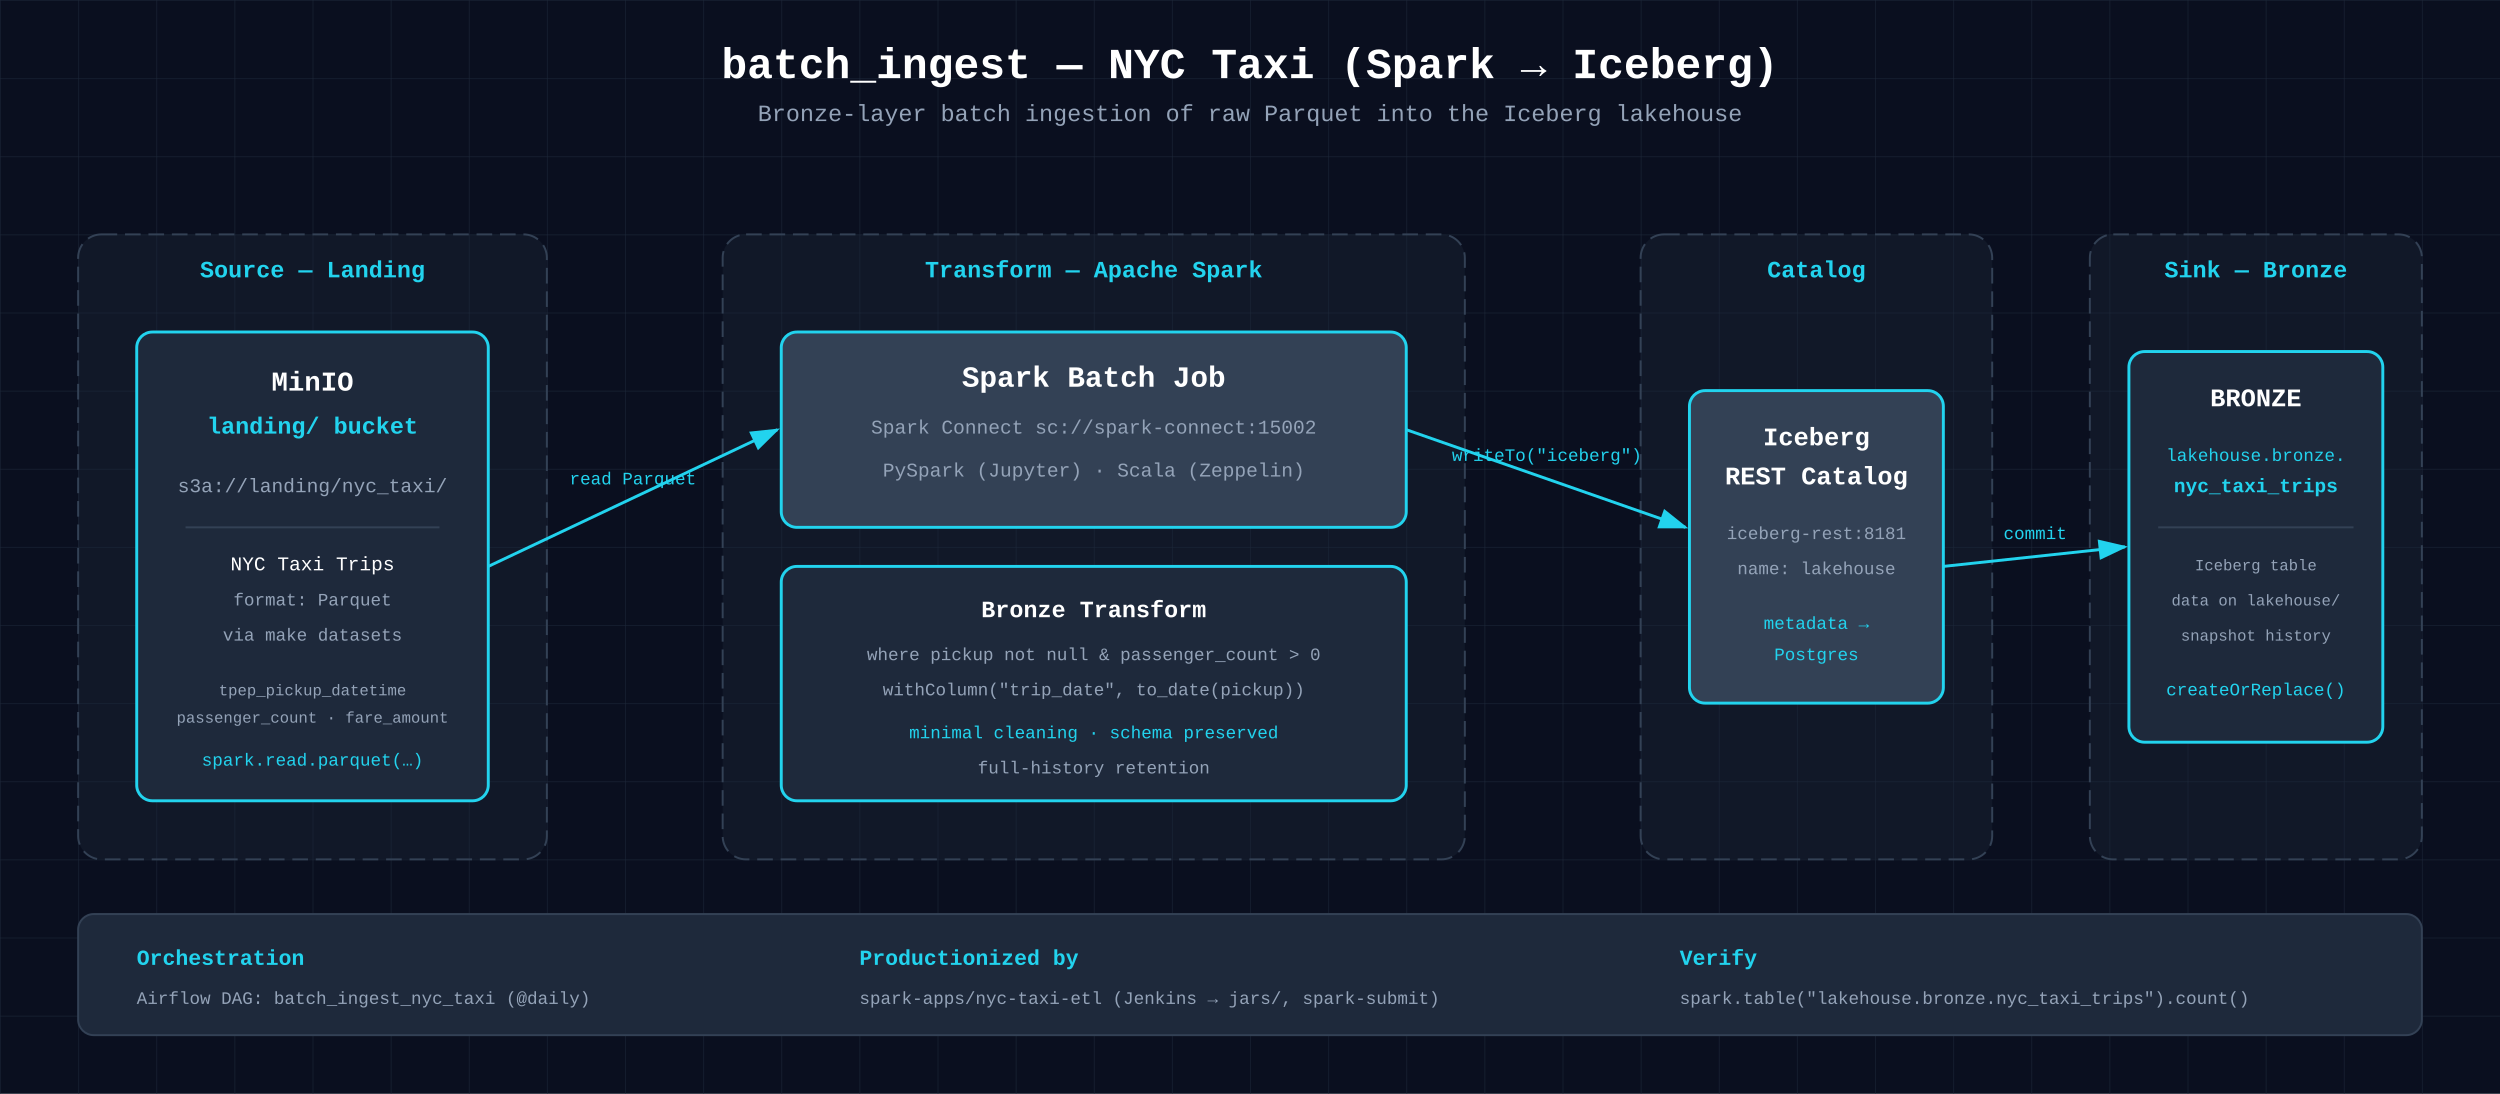
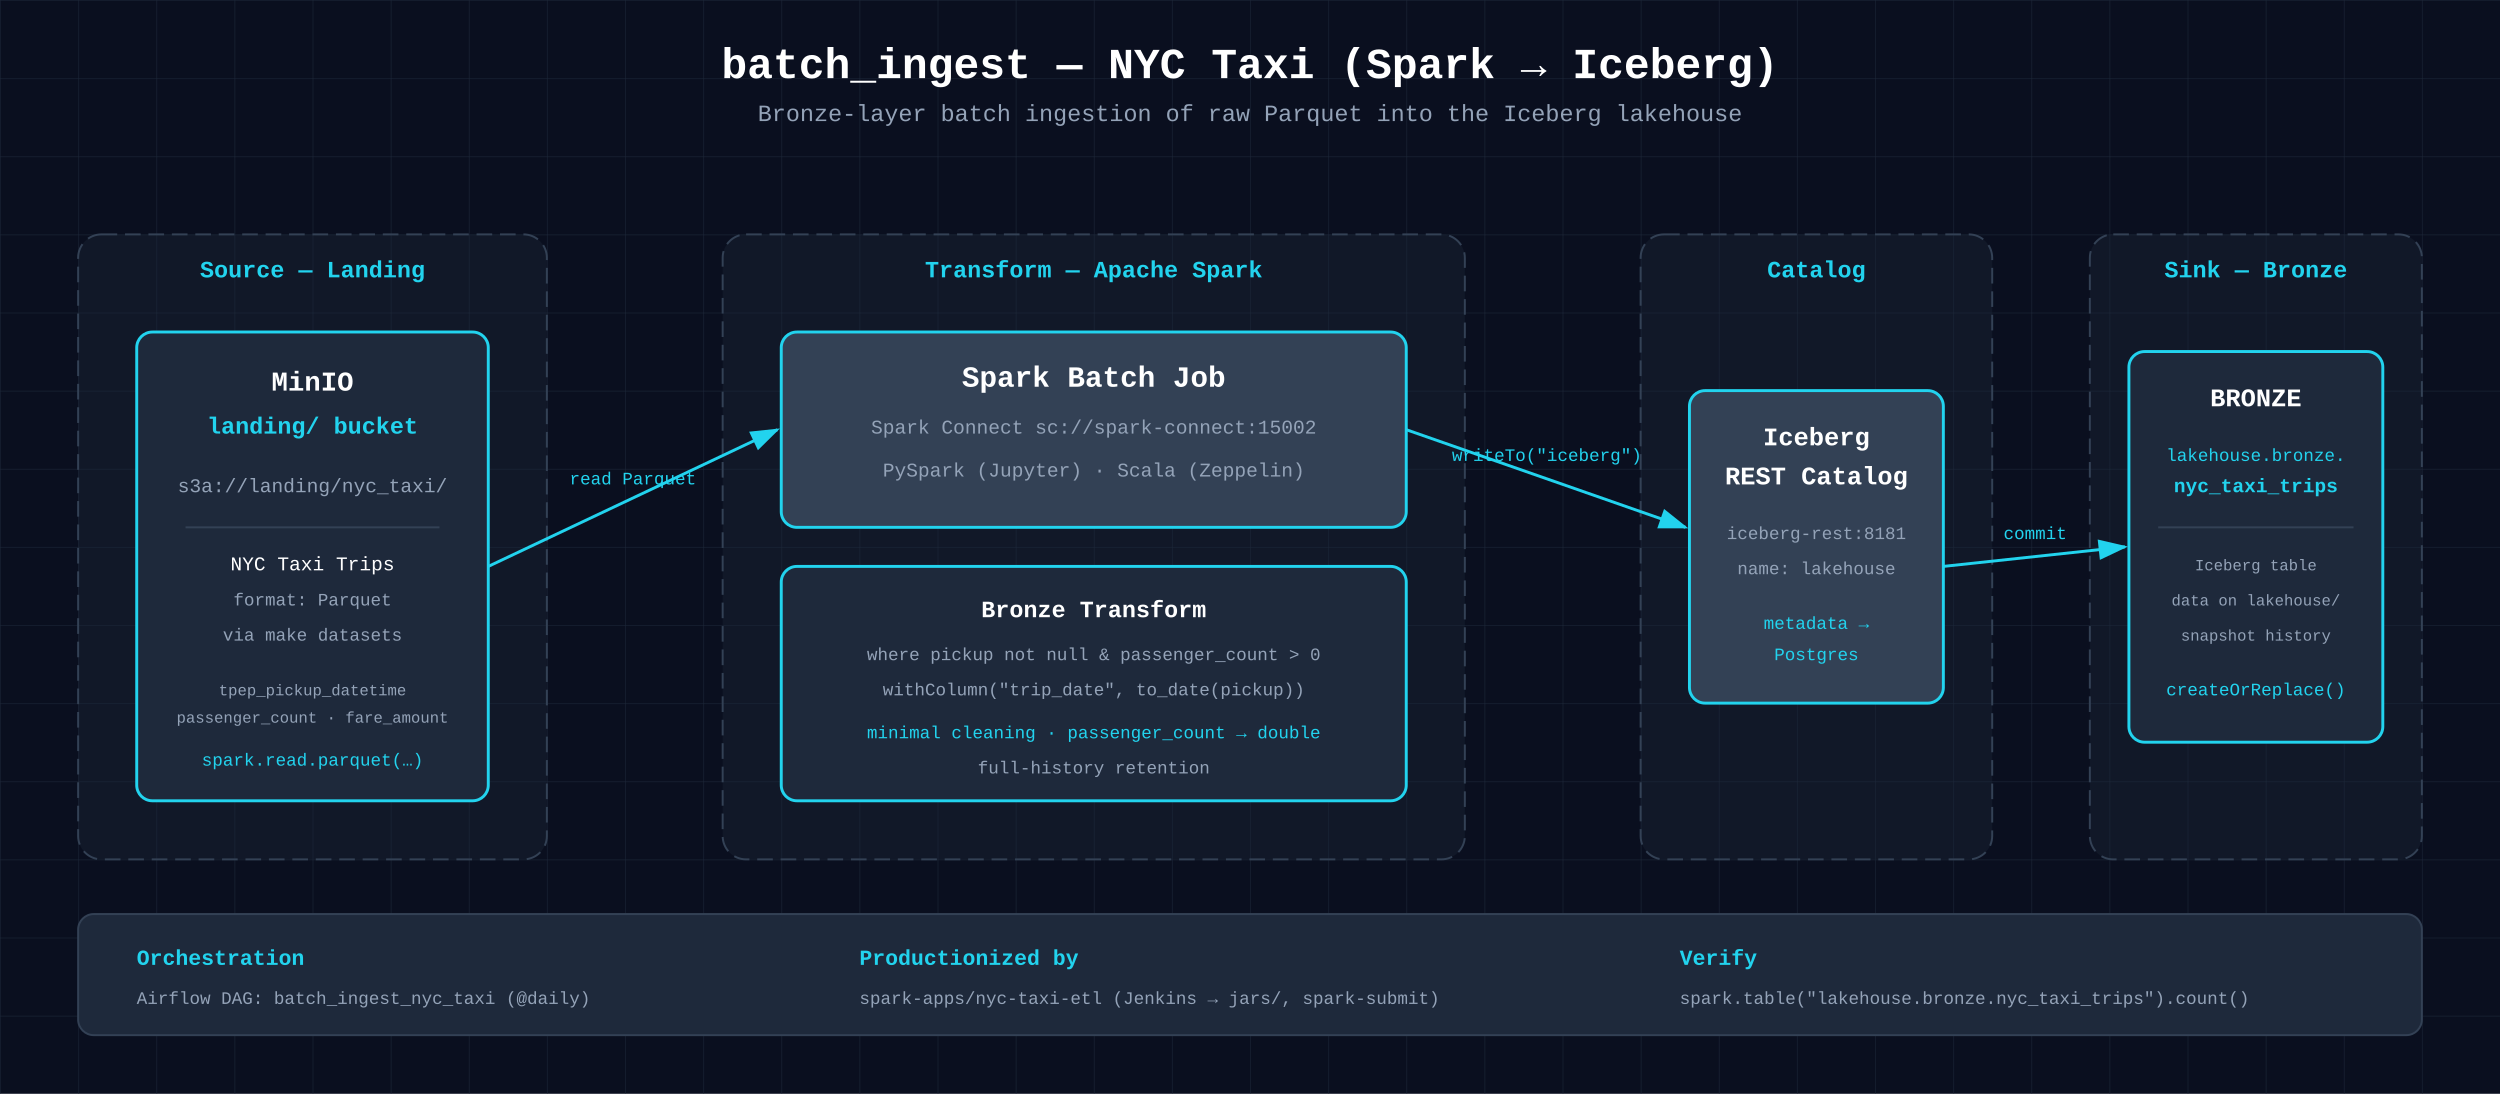
<svg xmlns="http://www.w3.org/2000/svg" width="1280" height="560" viewBox="0 0 1280 560" font-family="'JetBrains Mono', 'Courier New', monospace">
  <defs>
    <marker id="arrowhead" markerWidth="10" markerHeight="7" refX="9" refY="3.5" orient="auto">
      <polygon points="0 0, 10 3.5, 0 7" fill="#22d3ee" />
    </marker>
    <pattern id="grid" width="40" height="40" patternUnits="userSpaceOnUse">
      <path d="M 40 0 L 0 0 0 40" fill="none" stroke="#1e293b" stroke-width="0.5" />
    </pattern>
  </defs>
  <rect width="1280" height="560" fill="#0a0f1f" />
  <rect width="1280" height="560" fill="url(#grid)" />
  <text x="640" y="40" fill="#ffffff" font-size="22" font-weight="700" text-anchor="middle">batch_ingest — NYC Taxi (Spark → Iceberg)</text>
  <text x="640" y="62" fill="#94a3b8" font-size="12" text-anchor="middle">Bronze-layer batch ingestion of raw Parquet into the Iceberg lakehouse</text>
  <rect x="40" y="120" width="240" height="320" rx="12" fill="rgba(30, 41, 59, 0.35)" stroke="#334155" stroke-width="1" stroke-dasharray="8,4" />
  <text x="160" y="142" fill="#22d3ee" font-size="12" font-weight="600" text-anchor="middle">Source — Landing</text>
  <rect x="70" y="170" width="180" height="240" rx="8" fill="#1e293b" stroke="#22d3ee" stroke-width="1.5" />
  <text x="160" y="200" fill="#ffffff" font-size="14" font-weight="700" text-anchor="middle">MinIO</text>
  <text x="160" y="222" fill="#22d3ee" font-size="12" font-weight="600" text-anchor="middle">landing/ bucket</text>
  <text x="160" y="252" fill="#94a3b8" font-size="10" text-anchor="middle">s3a://landing/nyc_taxi/</text>
  <line x1="95" y1="270" x2="225" y2="270" stroke="#334155" stroke-width="1" />
  <text x="160" y="292" fill="#ffffff" font-size="10" text-anchor="middle">NYC Taxi Trips</text>
  <text x="160" y="310" fill="#94a3b8" font-size="9" text-anchor="middle">format: Parquet</text>
  <text x="160" y="328" fill="#94a3b8" font-size="9" text-anchor="middle">via make datasets</text>
  <text x="160" y="356" fill="#94a3b8" font-size="8" text-anchor="middle">tpep_pickup_datetime</text>
  <text x="160" y="370" fill="#94a3b8" font-size="8" text-anchor="middle">passenger_count · fare_amount</text>
  <text x="160" y="392" fill="#22d3ee" font-size="9" text-anchor="middle">spark.read.parquet(…)</text>
  <rect x="370" y="120" width="380" height="320" rx="12" fill="rgba(30, 41, 59, 0.35)" stroke="#334155" stroke-width="1" stroke-dasharray="8,4" />
  <text x="560" y="142" fill="#22d3ee" font-size="12" font-weight="600" text-anchor="middle">Transform — Apache Spark</text>
  <rect x="400" y="170" width="320" height="100" rx="8" fill="#334155" stroke="#22d3ee" stroke-width="1.5" />
  <text x="560" y="198" fill="#ffffff" font-size="15" font-weight="700" text-anchor="middle">Spark Batch Job</text>
  <text x="560" y="222" fill="#94a3b8" font-size="10" text-anchor="middle">Spark Connect sc://spark-connect:15002</text>
  <text x="560" y="244" fill="#94a3b8" font-size="10" text-anchor="middle">PySpark (Jupyter) · Scala (Zeppelin)</text>
  <rect x="400" y="290" width="320" height="120" rx="8" fill="#1e293b" stroke="#22d3ee" stroke-width="1.5" />
  <text x="560" y="316" fill="#ffffff" font-size="12" font-weight="600" text-anchor="middle">Bronze Transform</text>
  <text x="560" y="338" fill="#94a3b8" font-size="9" text-anchor="middle">where pickup not null &amp; passenger_count &gt; 0</text>
  <text x="560" y="356" fill="#94a3b8" font-size="9" text-anchor="middle">withColumn("trip_date", to_date(pickup))</text>
-   <text x="560" y="378" fill="#22d3ee" font-size="9" text-anchor="middle">minimal cleaning · schema preserved</text>
+   <text x="560" y="378" fill="#22d3ee" font-size="9" text-anchor="middle">minimal cleaning · passenger_count → double</text>
  <text x="560" y="396" fill="#94a3b8" font-size="9" text-anchor="middle">full-history retention</text>
  <rect x="840" y="120" width="180" height="320" rx="12" fill="rgba(30, 41, 59, 0.35)" stroke="#334155" stroke-width="1" stroke-dasharray="8,4" />
  <text x="930" y="142" fill="#22d3ee" font-size="12" font-weight="600" text-anchor="middle">Catalog</text>
  <rect x="865" y="200" width="130" height="160" rx="8" fill="#334155" stroke="#22d3ee" stroke-width="1.5" />
  <text x="930" y="228" fill="#ffffff" font-size="13" font-weight="700" text-anchor="middle">Iceberg</text>
  <text x="930" y="248" fill="#ffffff" font-size="13" font-weight="700" text-anchor="middle">REST Catalog</text>
  <text x="930" y="276" fill="#94a3b8" font-size="9" text-anchor="middle">iceberg-rest:8181</text>
  <text x="930" y="294" fill="#94a3b8" font-size="9" text-anchor="middle">name: lakehouse</text>
  <text x="930" y="322" fill="#22d3ee" font-size="9" text-anchor="middle">metadata →</text>
  <text x="930" y="338" fill="#22d3ee" font-size="9" text-anchor="middle">Postgres</text>
  <rect x="1070" y="120" width="170" height="320" rx="12" fill="rgba(30, 41, 59, 0.35)" stroke="#334155" stroke-width="1" stroke-dasharray="8,4" />
  <text x="1155" y="142" fill="#22d3ee" font-size="12" font-weight="600" text-anchor="middle">Sink — Bronze</text>
  <rect x="1090" y="180" width="130" height="200" rx="8" fill="#1e293b" stroke="#22d3ee" stroke-width="1.5" />
  <text x="1155" y="208" fill="#ffffff" font-size="13" font-weight="700" text-anchor="middle">BRONZE</text>
  <text x="1155" y="236" fill="#22d3ee" font-size="9" text-anchor="middle">lakehouse.bronze.</text>
  <text x="1155" y="252" fill="#22d3ee" font-size="10" font-weight="600" text-anchor="middle">nyc_taxi_trips</text>
  <line x1="1105" y1="270" x2="1205" y2="270" stroke="#334155" stroke-width="1" />
  <text x="1155" y="292" fill="#94a3b8" font-size="8" text-anchor="middle">Iceberg table</text>
  <text x="1155" y="310" fill="#94a3b8" font-size="8" text-anchor="middle">data on lakehouse/</text>
  <text x="1155" y="328" fill="#94a3b8" font-size="8" text-anchor="middle">snapshot history</text>
  <text x="1155" y="356" fill="#22d3ee" font-size="9" text-anchor="middle">createOrReplace()</text>
  <line x1="250" y1="290" x2="398" y2="220" stroke="#22d3ee" stroke-width="1.5" marker-end="url(#arrowhead)" />
  <text x="324" y="248" fill="#22d3ee" font-size="9" text-anchor="middle">read Parquet</text>
  <line x1="720" y1="220" x2="863" y2="270" stroke="#22d3ee" stroke-width="1.5" marker-end="url(#arrowhead)" />
  <text x="792" y="236" fill="#22d3ee" font-size="9" text-anchor="middle">writeTo("iceberg")</text>
  <line x1="995" y1="290" x2="1088" y2="280" stroke="#22d3ee" stroke-width="1.5" marker-end="url(#arrowhead)" />
  <text x="1042" y="276" fill="#22d3ee" font-size="9" text-anchor="middle">commit</text>
  <rect x="40" y="468" width="1200" height="62" rx="8" fill="#1e293b" stroke="#334155" stroke-width="1" />
  <text x="70" y="494" fill="#22d3ee" font-size="11" font-weight="600">Orchestration</text>
  <text x="70" y="514" fill="#94a3b8" font-size="9">Airflow DAG: batch_ingest_nyc_taxi (@daily)</text>
  <text x="440" y="494" fill="#22d3ee" font-size="11" font-weight="600">Productionized by</text>
  <text x="440" y="514" fill="#94a3b8" font-size="9">spark-apps/nyc-taxi-etl (Jenkins → jars/, spark-submit)</text>
  <text x="860" y="494" fill="#22d3ee" font-size="11" font-weight="600">Verify</text>
  <text x="860" y="514" fill="#94a3b8" font-size="9">spark.table("lakehouse.bronze.nyc_taxi_trips").count()</text>
</svg>
